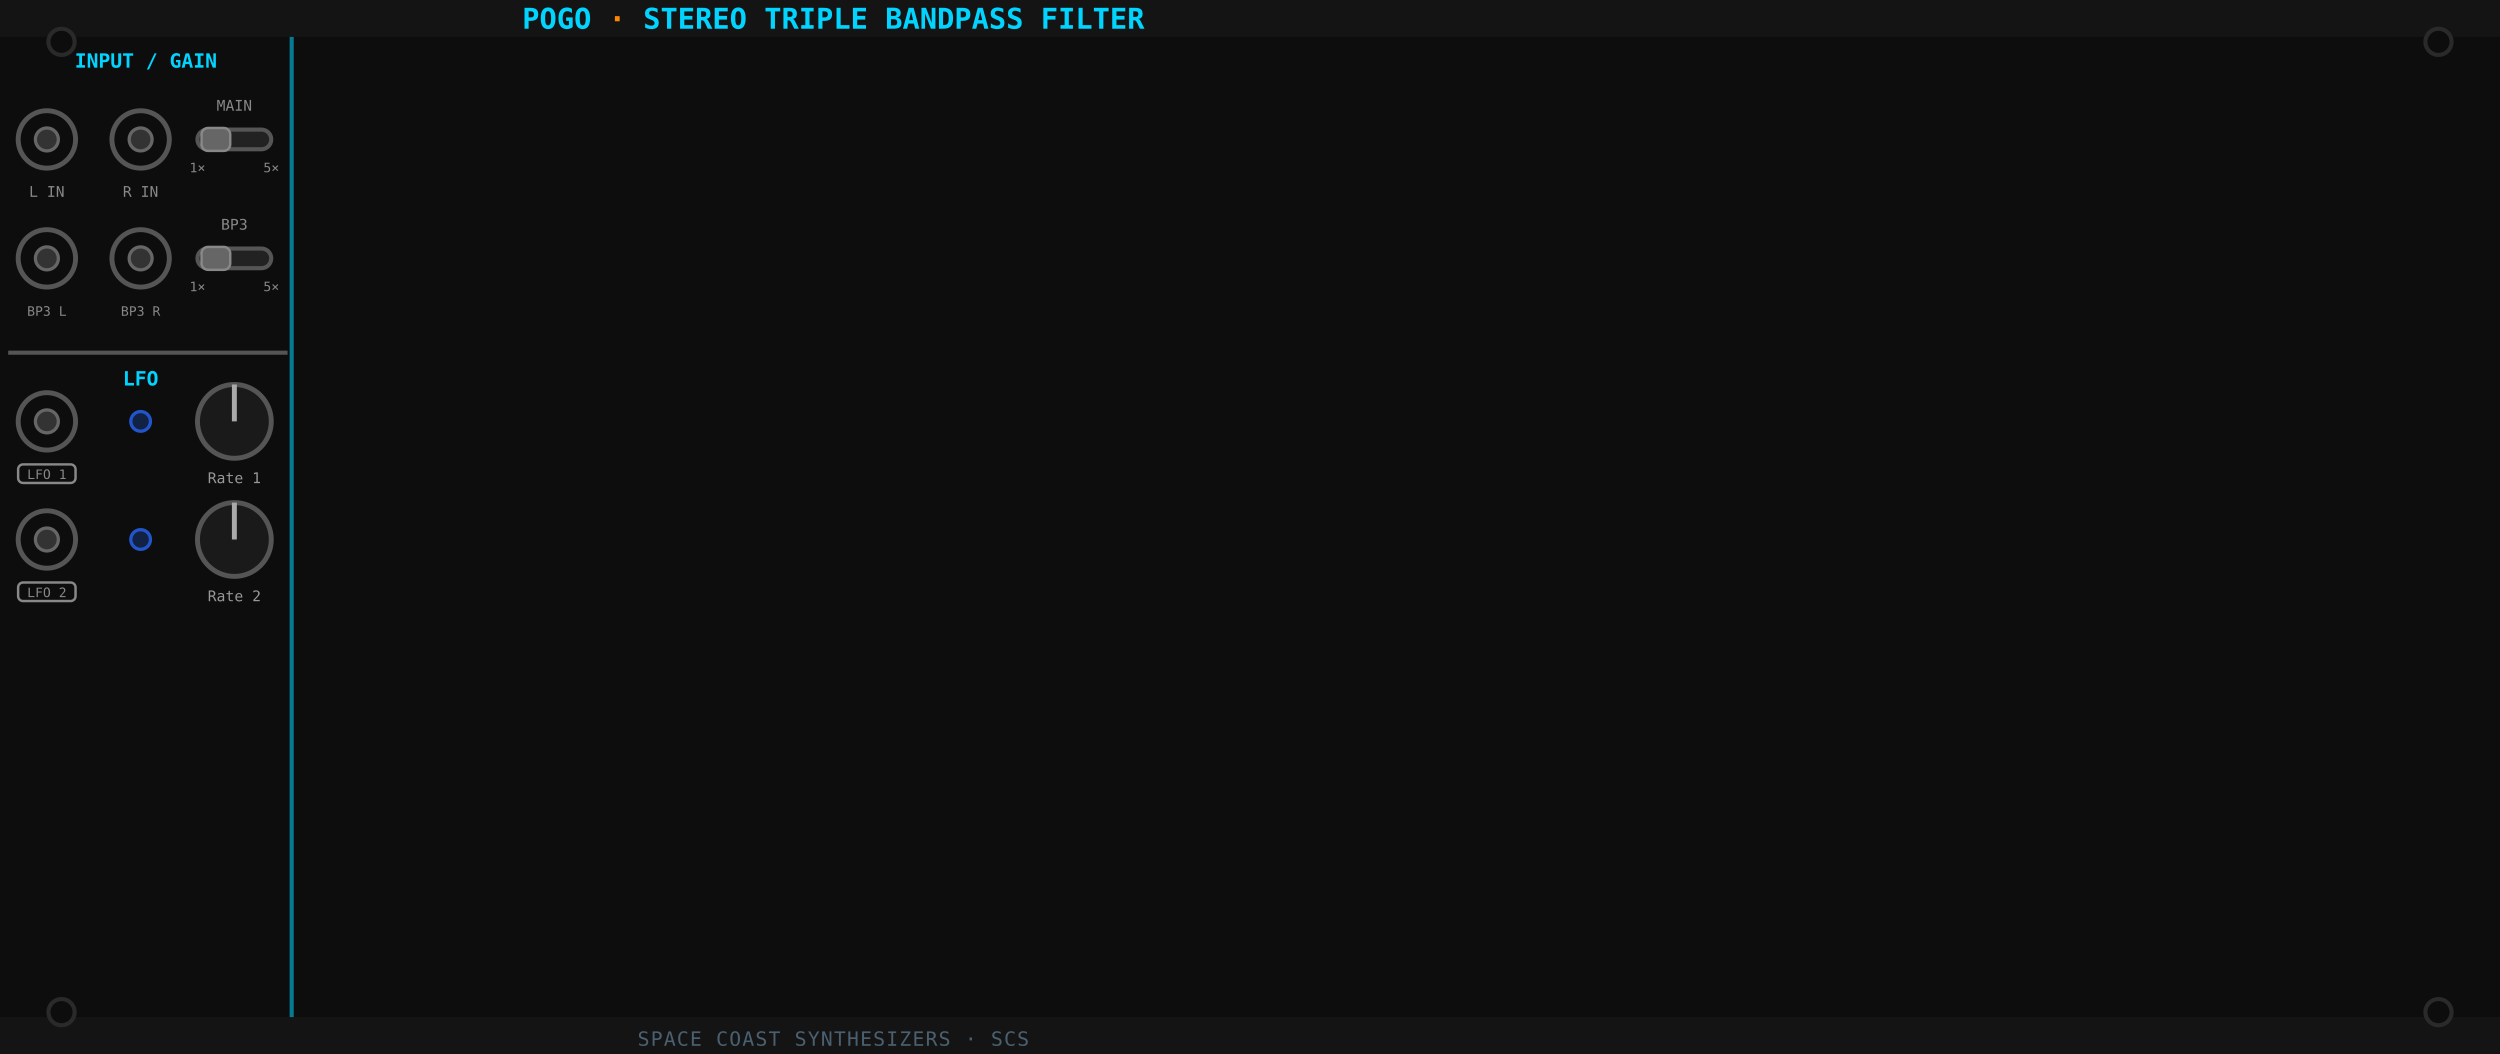
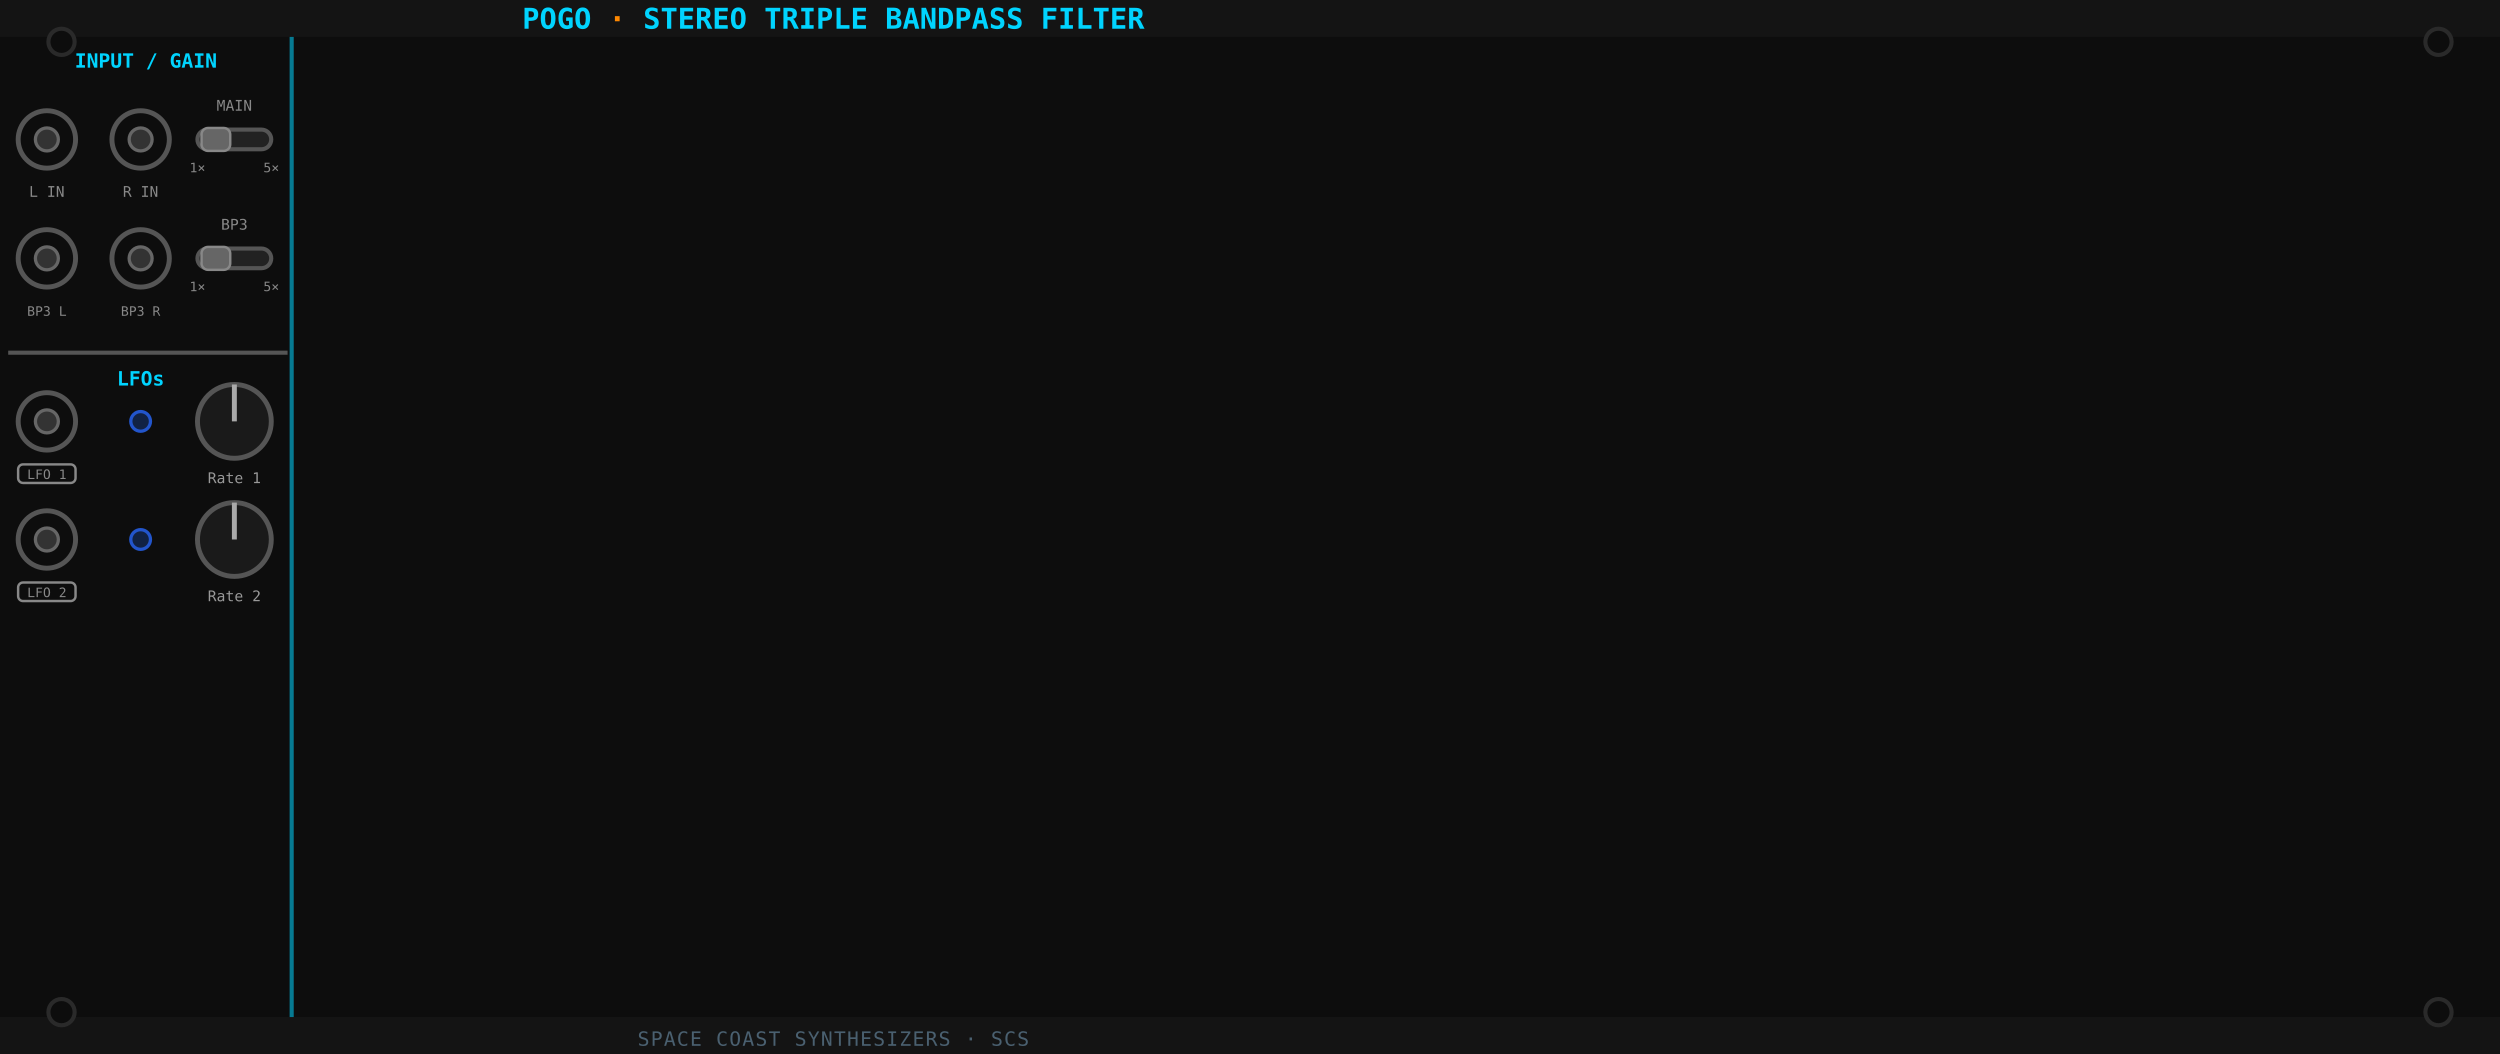
<svg xmlns="http://www.w3.org/2000/svg" width="304.8mm" height="128.5mm" viewBox="0 0 304.80 128.5">
  <rect x="0" y="0" width="304.8" height="128.5" fill="#0d0d0d" />
  <rect x="0" y="0" width="304.8" height="4.5" fill="#141414" />
  <rect x="0" y="124.0" width="304.8" height="4.5" fill="#141414" />
  <circle cx="7.5" cy="5.1" r="1.6" fill="#0d0d0d" stroke="#2a2a2a" stroke-width="0.5" />
  <circle cx="297.3" cy="5.1" r="1.6" fill="#0d0d0d" stroke="#2a2a2a" stroke-width="0.5" />
  <circle cx="7.5" cy="123.4" r="1.6" fill="#0d0d0d" stroke="#2a2a2a" stroke-width="0.5" />
  <circle cx="297.3" cy="123.4" r="1.6" fill="#0d0d0d" stroke="#2a2a2a" stroke-width="0.5" />
  <text x="101.60" y="3.5" fill="#00d4ff" font-family="monospace" font-size="3.5" font-weight="bold" text-anchor="middle">POGO  <tspan fill="#ff8800">·</tspan> STEREO TRIPLE BANDPASS FILTER</text>
  <text x="101.60" y="127.5" fill="#4a6070" font-family="monospace" font-size="2.4" text-anchor="middle" letter-spacing="0.15">SPACE COAST SYNTHESIZERS  ·  SCS</text>
  <line x1="35.56" y1="4.5" x2="35.56" y2="124.0" stroke="#00d4ff" stroke-width="0.5" opacity="0.55" />
  <line x1="1.0" y1="43.0" x2="35.06" y2="43.0" stroke="#555555" stroke-width="0.5" />
  <text x="17.78" y="8.25" fill="#00d4ff" font-family="monospace" font-size="2.4" text-anchor="middle" font-weight="bold">INPUT / GAIN</text>
-   <text x="17.145" y="47.0" fill="#00d4ff" font-family="monospace" font-size="2.4" text-anchor="middle" font-weight="bold">LFO</text>
+   <text x="17.145" y="47.0" fill="#00d4ff" font-family="monospace" font-size="2.4" text-anchor="middle" font-weight="bold">LFOs</text>
  <circle cx="5.715" cy="17.0" r="3.5" fill="none" stroke="#555" stroke-width="0.6" />
  <circle cx="5.715" cy="17.0" r="1.4" fill="#333" stroke="#666" stroke-width="0.4" />
  <text x="5.715" y="24.0" fill="#888" font-family="monospace" font-size="1.8" text-anchor="middle">L IN</text>
  <circle cx="17.145" cy="17.0" r="3.5" fill="none" stroke="#555" stroke-width="0.6" />
  <circle cx="17.145" cy="17.0" r="1.4" fill="#333" stroke="#666" stroke-width="0.4" />
  <text x="17.145" y="24.0" fill="#888" font-family="monospace" font-size="1.8" text-anchor="middle">R IN</text>
  <text x="28.575" y="13.5" fill="#888" font-family="monospace" font-size="1.8" text-anchor="middle">MAIN</text>
  <rect x="24.07" y="15.80" width="9" height="2.4" rx="1.2" fill="#222" stroke="#555" stroke-width="0.5" />
  <rect x="24.57" y="15.60" width="3.5" height="2.8" rx="0.8" fill="#666" stroke="#888" stroke-width="0.3" />
  <text x="24.075" y="21.0" fill="#888" font-family="monospace" font-size="1.6" text-anchor="middle">1×</text>
  <text x="33.075" y="21.0" fill="#888" font-family="monospace" font-size="1.6" text-anchor="middle">5×</text>
  <circle cx="5.715" cy="31.5" r="3.5" fill="none" stroke="#555" stroke-width="0.6" />
  <circle cx="5.715" cy="31.5" r="1.4" fill="#333" stroke="#666" stroke-width="0.4" />
  <text x="5.715" y="38.5" fill="#888" font-family="monospace" font-size="1.6" text-anchor="middle">BP3 L</text>
  <circle cx="17.145" cy="31.5" r="3.5" fill="none" stroke="#555" stroke-width="0.6" />
  <circle cx="17.145" cy="31.5" r="1.4" fill="#333" stroke="#666" stroke-width="0.4" />
  <text x="17.145" y="38.5" fill="#888" font-family="monospace" font-size="1.6" text-anchor="middle">BP3 R</text>
  <text x="28.575" y="28.0" fill="#888" font-family="monospace" font-size="1.8" text-anchor="middle">BP3</text>
  <rect x="24.07" y="30.30" width="9" height="2.4" rx="1.2" fill="#222" stroke="#555" stroke-width="0.5" />
  <rect x="24.57" y="30.10" width="3.5" height="2.8" rx="0.8" fill="#666" stroke="#888" stroke-width="0.3" />
  <text x="24.075" y="35.5" fill="#888" font-family="monospace" font-size="1.6" text-anchor="middle">1×</text>
  <text x="33.075" y="35.5" fill="#888" font-family="monospace" font-size="1.6" text-anchor="middle">5×</text>
  <circle cx="5.715" cy="51.375" r="3.5" fill="none" stroke="#555" stroke-width="0.6" />
  <circle cx="5.715" cy="51.375" r="1.4" fill="#333" stroke="#666" stroke-width="0.4" />
  <rect x="2.21" y="56.62" width="7.0" height="2.26" rx="0.6" fill="none" stroke="#888" stroke-width="0.3" />
  <text x="5.715" y="58.4" fill="#888" font-family="monospace" font-size="1.6" text-anchor="middle">LFO 1</text>
  <circle cx="17.145" cy="51.375" r="1.2" fill="#112244" stroke="#2255cc" stroke-width="0.4" />
  <circle cx="28.575" cy="51.375" r="4.5" fill="#1a1a1a" stroke="#555" stroke-width="0.6" />
  <line x1="28.575" y1="51.375" x2="28.575" y2="46.875" stroke="#aaa" stroke-width="0.6" />
  <text x="28.575" y="58.9" fill="#999" font-family="monospace" font-size="1.8" text-anchor="middle">Rate 1</text>
  <circle cx="5.715" cy="65.775" r="3.5" fill="none" stroke="#555" stroke-width="0.6" />
  <circle cx="5.715" cy="65.775" r="1.4" fill="#333" stroke="#666" stroke-width="0.4" />
  <rect x="2.21" y="71.02" width="7.0" height="2.26" rx="0.6" fill="none" stroke="#888" stroke-width="0.3" />
  <text x="5.715" y="72.8" fill="#888" font-family="monospace" font-size="1.6" text-anchor="middle">LFO 2</text>
  <circle cx="17.145" cy="65.775" r="1.2" fill="#112244" stroke="#2255cc" stroke-width="0.4" />
  <circle cx="28.575" cy="65.775" r="4.5" fill="#1a1a1a" stroke="#555" stroke-width="0.6" />
  <line x1="28.575" y1="65.775" x2="28.575" y2="61.275" stroke="#aaa" stroke-width="0.6" />
  <text x="28.575" y="73.3" fill="#999" font-family="monospace" font-size="1.8" text-anchor="middle">Rate 2</text>
</svg>
